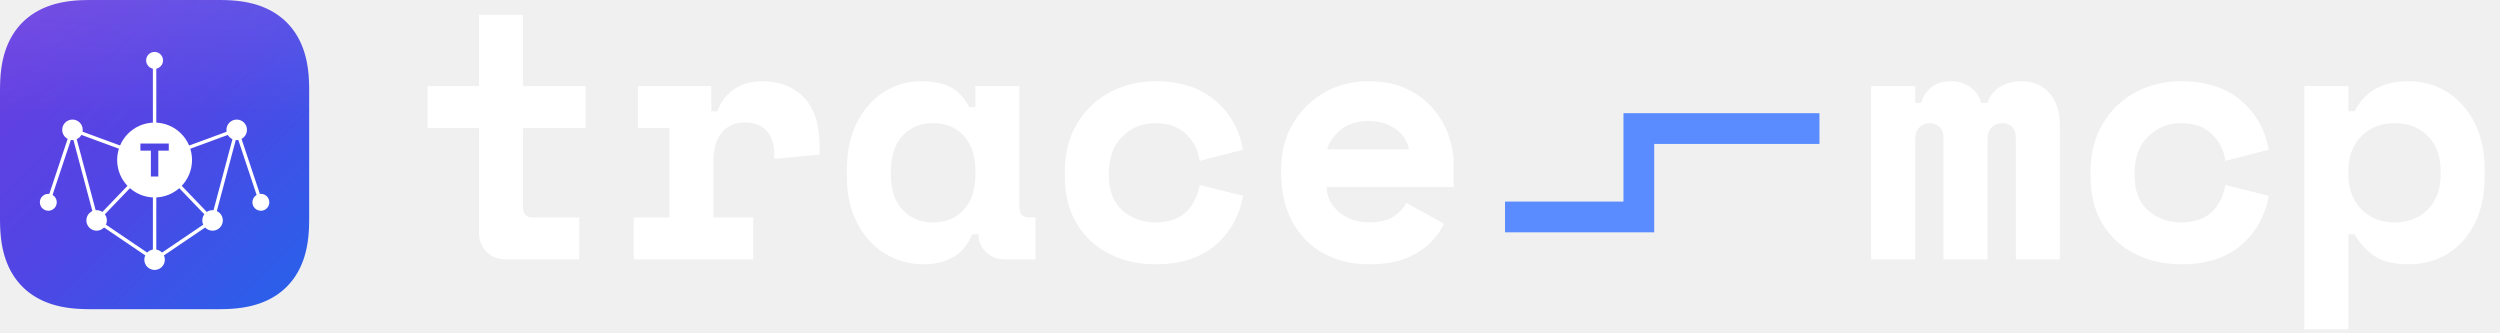
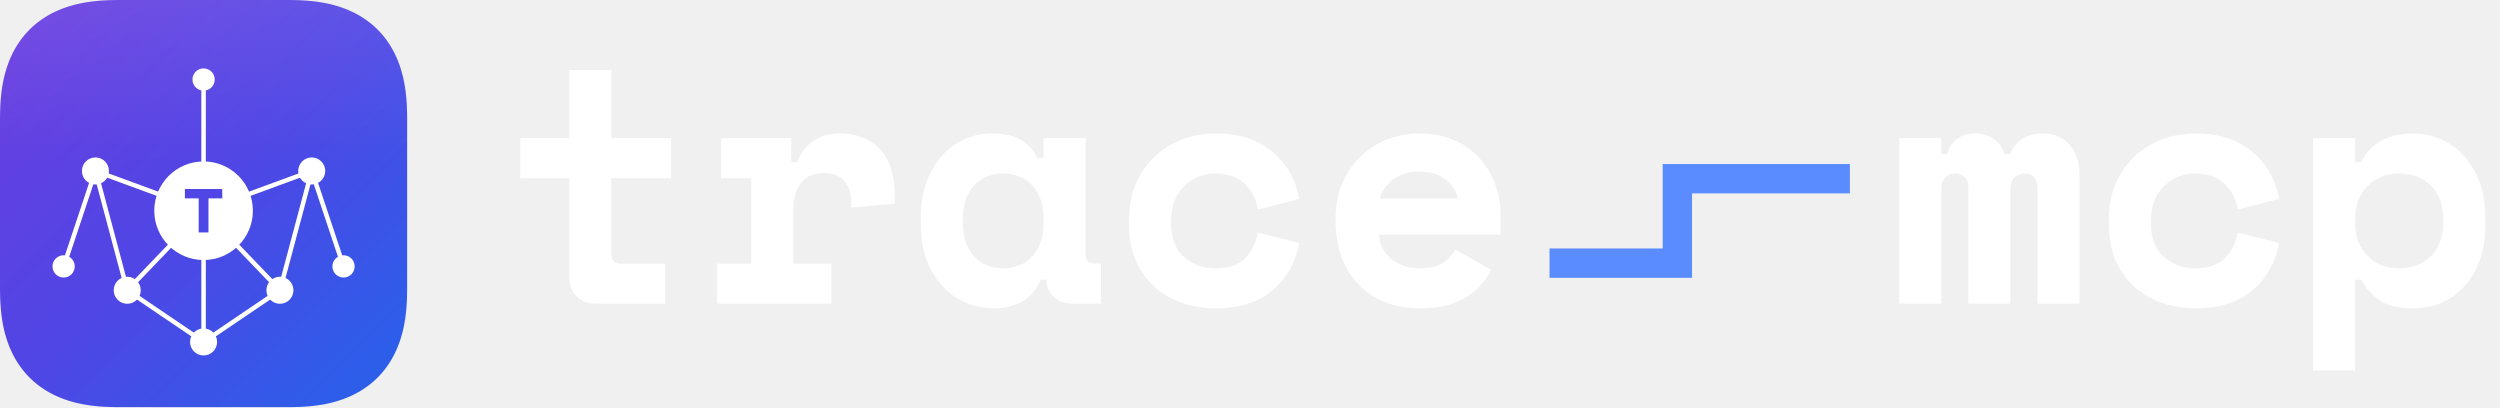
- <svg xmlns="http://www.w3.org/2000/svg" viewBox="0 0 7156 952.5" width="7156" height="952.5" role="img" aria-label="trace-mcp">
-   <g transform="translate(0 0) scale(0.8642578)">
+ <svg xmlns="http://www.w3.org/2000/svg" viewBox="0 0 7491 1220" width="7491" height="1220" role="img" aria-label="trace-mcp">
+   <g transform="translate(0 0) scale(1.191406)">
    <defs>
      <linearGradient id="dark-row-plate" x1="0" y1="0" x2="1" y2="1">
        <stop offset="0%" stop-color="#6C3CE0" />
        <stop offset="50%" stop-color="#4F46E5" />
        <stop offset="100%" stop-color="#2563EB" />
      </linearGradient>
      <linearGradient id="dark-row-shine" x1="0.5" y1="0" x2="0.5" y2="0.4">
        <stop offset="0%" stop-color="#FFFFFF" stop-opacity="0.08" />
        <stop offset="100%" stop-color="#FFFFFF" stop-opacity="0" />
      </linearGradient>
      <clipPath id="dark-row-plateClip">
        <path d="M 0.00,307.20 L 0.03,295.76 L 0.13,287.28 L 0.30,279.65 L 0.53,272.53 L 0.82,265.77 L 1.18,259.29 L 1.61,253.02 L 2.10,246.95 L 2.66,241.03 L 3.29,235.26 L 3.98,229.62 L 4.73,224.10 L 5.55,218.68 L 6.44,213.37 L 7.39,208.14 L 8.40,203.01 L 9.48,197.96 L 10.63,193.00 L 11.84,188.11 L 13.11,183.29 L 14.45,178.55 L 15.86,173.88 L 17.32,169.28 L 18.85,164.74 L 20.45,160.27 L 22.11,155.87 L 23.83,151.53 L 25.62,147.25 L 27.47,143.03 L 29.38,138.88 L 31.35,134.79 L 33.39,130.76 L 35.49,126.79 L 37.66,122.88 L 39.88,119.03 L 42.17,115.24 L 44.52,111.51 L 46.93,107.84 L 49.40,104.22 L 51.93,100.67 L 54.53,97.18 L 57.18,93.74 L 59.90,90.37 L 62.68,87.05 L 65.51,83.80 L 68.41,80.60 L 71.37,77.46 L 74.39,74.39 L 77.46,71.37 L 80.60,68.41 L 83.80,65.51 L 87.05,62.68 L 90.37,59.90 L 93.74,57.18 L 97.18,54.53 L 100.67,51.93 L 104.22,49.40 L 107.84,46.93 L 111.51,44.52 L 115.24,42.17 L 119.03,39.88 L 122.88,37.66 L 126.79,35.49 L 130.76,33.39 L 134.79,31.35 L 138.88,29.38 L 143.03,27.47 L 147.25,25.62 L 151.53,23.83 L 155.87,22.11 L 160.27,20.45 L 164.74,18.85 L 169.28,17.32 L 173.88,15.86 L 178.55,14.45 L 183.29,13.11 L 188.11,11.84 L 193.00,10.63 L 197.96,9.48 L 203.01,8.40 L 208.14,7.39 L 213.37,6.44 L 218.68,5.55 L 224.10,4.73 L 229.62,3.98 L 235.26,3.29 L 241.03,2.66 L 246.95,2.10 L 253.02,1.61 L 259.29,1.18 L 265.77,0.82 L 272.53,0.53 L 279.65,0.30 L 287.28,0.13 L 295.76,0.03 L 307.20,0.00 L 716.80,0.00 L 728.24,0.03 L 736.72,0.13 L 744.35,0.30 L 751.47,0.53 L 758.23,0.82 L 764.71,1.18 L 770.98,1.61 L 777.05,2.10 L 782.97,2.66 L 788.74,3.29 L 794.38,3.98 L 799.90,4.73 L 805.32,5.55 L 810.63,6.44 L 815.86,7.39 L 820.99,8.40 L 826.04,9.48 L 831.00,10.63 L 835.89,11.84 L 840.71,13.11 L 845.45,14.45 L 850.12,15.86 L 854.72,17.32 L 859.26,18.85 L 863.73,20.45 L 868.13,22.11 L 872.47,23.83 L 876.75,25.62 L 880.97,27.47 L 885.12,29.38 L 889.21,31.35 L 893.24,33.39 L 897.21,35.49 L 901.12,37.66 L 904.97,39.88 L 908.76,42.17 L 912.49,44.52 L 916.16,46.93 L 919.78,49.40 L 923.33,51.93 L 926.82,54.53 L 930.26,57.18 L 933.63,59.90 L 936.95,62.68 L 940.20,65.51 L 943.40,68.41 L 946.54,71.37 L 949.61,74.39 L 952.63,77.46 L 955.59,80.60 L 958.49,83.80 L 961.32,87.05 L 964.10,90.37 L 966.82,93.74 L 969.47,97.18 L 972.07,100.67 L 974.60,104.22 L 977.07,107.84 L 979.48,111.51 L 981.83,115.24 L 984.12,119.03 L 986.34,122.88 L 988.51,126.79 L 990.61,130.76 L 992.65,134.79 L 994.62,138.88 L 996.53,143.03 L 998.38,147.25 L 1000.17,151.53 L 1001.89,155.87 L 1003.55,160.27 L 1005.15,164.74 L 1006.68,169.28 L 1008.14,173.88 L 1009.55,178.55 L 1010.89,183.29 L 1012.16,188.11 L 1013.37,193.00 L 1014.52,197.96 L 1015.60,203.01 L 1016.61,208.14 L 1017.56,213.37 L 1018.45,218.68 L 1019.27,224.10 L 1020.02,229.62 L 1020.71,235.26 L 1021.34,241.03 L 1021.90,246.95 L 1022.39,253.02 L 1022.82,259.29 L 1023.18,265.77 L 1023.47,272.53 L 1023.70,279.65 L 1023.87,287.28 L 1023.97,295.76 L 1024.00,307.20 L 1024.00,716.80 L 1023.97,728.24 L 1023.87,736.72 L 1023.70,744.35 L 1023.47,751.47 L 1023.18,758.23 L 1022.82,764.71 L 1022.39,770.98 L 1021.90,777.05 L 1021.34,782.97 L 1020.71,788.74 L 1020.02,794.38 L 1019.27,799.90 L 1018.45,805.32 L 1017.56,810.63 L 1016.61,815.86 L 1015.60,820.99 L 1014.52,826.04 L 1013.37,831.00 L 1012.16,835.89 L 1010.89,840.71 L 1009.55,845.45 L 1008.14,850.12 L 1006.68,854.72 L 1005.15,859.26 L 1003.55,863.73 L 1001.89,868.13 L 1000.17,872.47 L 998.38,876.75 L 996.53,880.97 L 994.62,885.12 L 992.65,889.21 L 990.61,893.24 L 988.51,897.21 L 986.34,901.12 L 984.12,904.97 L 981.83,908.76 L 979.48,912.49 L 977.07,916.16 L 974.60,919.78 L 972.07,923.33 L 969.47,926.82 L 966.82,930.26 L 964.10,933.63 L 961.32,936.95 L 958.49,940.20 L 955.59,943.40 L 952.63,946.54 L 949.61,949.61 L 946.54,952.63 L 943.40,955.59 L 940.20,958.49 L 936.95,961.32 L 933.63,964.10 L 930.26,966.82 L 926.82,969.47 L 923.33,972.07 L 919.78,974.60 L 916.16,977.07 L 912.49,979.48 L 908.76,981.83 L 904.97,984.12 L 901.12,986.34 L 897.21,988.51 L 893.24,990.61 L 889.21,992.65 L 885.12,994.62 L 880.97,996.53 L 876.75,998.38 L 872.47,1000.17 L 868.13,1001.89 L 863.73,1003.55 L 859.26,1005.15 L 854.72,1006.68 L 850.12,1008.14 L 845.45,1009.55 L 840.71,1010.89 L 835.89,1012.16 L 831.00,1013.37 L 826.04,1014.52 L 820.99,1015.60 L 815.86,1016.61 L 810.63,1017.56 L 805.32,1018.45 L 799.90,1019.27 L 794.38,1020.02 L 788.74,1020.71 L 782.97,1021.34 L 777.05,1021.90 L 770.98,1022.39 L 764.71,1022.82 L 758.23,1023.18 L 751.47,1023.47 L 744.35,1023.70 L 736.72,1023.87 L 728.24,1023.97 L 716.80,1024.00 L 307.20,1024.00 L 295.76,1023.97 L 287.28,1023.87 L 279.65,1023.70 L 272.53,1023.47 L 265.77,1023.18 L 259.29,1022.82 L 253.02,1022.39 L 246.95,1021.90 L 241.03,1021.34 L 235.26,1020.71 L 229.62,1020.02 L 224.10,1019.27 L 218.68,1018.45 L 213.37,1017.56 L 208.14,1016.61 L 203.01,1015.60 L 197.96,1014.52 L 193.00,1013.37 L 188.11,1012.16 L 183.29,1010.89 L 178.55,1009.55 L 173.88,1008.14 L 169.28,1006.68 L 164.74,1005.15 L 160.27,1003.55 L 155.87,1001.89 L 151.53,1000.17 L 147.25,998.38 L 143.03,996.53 L 138.88,994.62 L 134.79,992.65 L 130.76,990.61 L 126.79,988.51 L 122.88,986.34 L 119.03,984.12 L 115.24,981.83 L 111.51,979.48 L 107.84,977.07 L 104.22,974.60 L 100.67,972.07 L 97.18,969.47 L 93.74,966.82 L 90.37,964.10 L 87.05,961.32 L 83.80,958.49 L 80.60,955.59 L 77.46,952.63 L 74.39,949.61 L 71.37,946.54 L 68.41,943.40 L 65.51,940.20 L 62.68,936.95 L 59.90,933.63 L 57.18,930.26 L 54.53,926.82 L 51.93,923.33 L 49.40,919.78 L 46.93,916.16 L 44.52,912.49 L 42.17,908.76 L 39.88,904.97 L 37.66,901.12 L 35.49,897.21 L 33.39,893.24 L 31.35,889.21 L 29.38,885.12 L 27.47,880.97 L 25.62,876.75 L 23.83,872.47 L 22.11,868.13 L 20.45,863.73 L 18.85,859.26 L 17.32,854.72 L 15.86,850.12 L 14.45,845.45 L 13.11,840.71 L 11.84,835.89 L 10.63,831.00 L 9.48,826.04 L 8.40,820.99 L 7.39,815.86 L 6.44,810.63 L 5.55,805.32 L 4.73,799.90 L 3.98,794.38 L 3.29,788.74 L 2.66,782.97 L 2.10,777.05 L 1.61,770.98 L 1.18,764.71 L 0.82,758.23 L 0.53,751.47 L 0.30,744.35 L 0.13,736.72 L 0.03,728.24 L 0.00,716.80 Z" />
      </clipPath>
    </defs>
    <path d="M 0.00,307.20 L 0.03,295.76 L 0.13,287.28 L 0.30,279.65 L 0.53,272.53 L 0.82,265.77 L 1.18,259.29 L 1.61,253.02 L 2.10,246.95 L 2.66,241.03 L 3.29,235.26 L 3.98,229.62 L 4.73,224.10 L 5.55,218.68 L 6.44,213.37 L 7.39,208.14 L 8.40,203.01 L 9.48,197.96 L 10.63,193.00 L 11.84,188.11 L 13.11,183.29 L 14.45,178.55 L 15.86,173.88 L 17.32,169.28 L 18.85,164.74 L 20.45,160.27 L 22.11,155.87 L 23.83,151.53 L 25.62,147.25 L 27.47,143.03 L 29.38,138.88 L 31.35,134.79 L 33.39,130.76 L 35.49,126.79 L 37.66,122.88 L 39.88,119.03 L 42.17,115.24 L 44.52,111.51 L 46.93,107.84 L 49.40,104.22 L 51.93,100.67 L 54.53,97.18 L 57.18,93.74 L 59.90,90.37 L 62.68,87.05 L 65.51,83.80 L 68.41,80.60 L 71.37,77.46 L 74.39,74.39 L 77.46,71.37 L 80.60,68.41 L 83.80,65.51 L 87.05,62.68 L 90.37,59.90 L 93.74,57.18 L 97.18,54.53 L 100.67,51.93 L 104.22,49.40 L 107.84,46.93 L 111.51,44.52 L 115.24,42.17 L 119.03,39.88 L 122.88,37.66 L 126.79,35.49 L 130.76,33.39 L 134.79,31.35 L 138.88,29.38 L 143.03,27.47 L 147.25,25.62 L 151.53,23.83 L 155.87,22.11 L 160.27,20.45 L 164.74,18.85 L 169.28,17.32 L 173.88,15.86 L 178.55,14.45 L 183.29,13.11 L 188.11,11.84 L 193.00,10.63 L 197.96,9.48 L 203.01,8.40 L 208.14,7.39 L 213.37,6.44 L 218.68,5.55 L 224.10,4.73 L 229.62,3.98 L 235.26,3.29 L 241.03,2.66 L 246.95,2.10 L 253.02,1.61 L 259.29,1.18 L 265.77,0.82 L 272.53,0.53 L 279.65,0.30 L 287.28,0.13 L 295.76,0.03 L 307.20,0.00 L 716.80,0.00 L 728.24,0.03 L 736.72,0.13 L 744.35,0.30 L 751.47,0.53 L 758.23,0.82 L 764.71,1.18 L 770.98,1.61 L 777.05,2.10 L 782.97,2.66 L 788.74,3.29 L 794.38,3.98 L 799.90,4.73 L 805.32,5.55 L 810.63,6.44 L 815.86,7.39 L 820.99,8.40 L 826.04,9.48 L 831.00,10.63 L 835.89,11.84 L 840.71,13.11 L 845.45,14.45 L 850.12,15.86 L 854.72,17.32 L 859.26,18.85 L 863.73,20.45 L 868.13,22.11 L 872.47,23.83 L 876.75,25.62 L 880.97,27.47 L 885.12,29.38 L 889.21,31.35 L 893.24,33.39 L 897.21,35.49 L 901.12,37.66 L 904.97,39.88 L 908.76,42.17 L 912.49,44.52 L 916.16,46.93 L 919.78,49.40 L 923.33,51.93 L 926.82,54.53 L 930.26,57.18 L 933.63,59.90 L 936.95,62.68 L 940.20,65.51 L 943.40,68.41 L 946.54,71.37 L 949.61,74.39 L 952.63,77.46 L 955.59,80.60 L 958.49,83.80 L 961.32,87.05 L 964.10,90.37 L 966.82,93.74 L 969.47,97.18 L 972.07,100.67 L 974.60,104.22 L 977.07,107.84 L 979.48,111.51 L 981.83,115.24 L 984.12,119.03 L 986.34,122.88 L 988.51,126.79 L 990.61,130.76 L 992.65,134.79 L 994.62,138.88 L 996.53,143.03 L 998.38,147.25 L 1000.17,151.53 L 1001.89,155.87 L 1003.55,160.27 L 1005.15,164.74 L 1006.68,169.28 L 1008.14,173.88 L 1009.55,178.55 L 1010.89,183.29 L 1012.16,188.11 L 1013.37,193.00 L 1014.52,197.96 L 1015.60,203.01 L 1016.61,208.14 L 1017.56,213.37 L 1018.45,218.68 L 1019.27,224.10 L 1020.02,229.62 L 1020.71,235.26 L 1021.34,241.03 L 1021.90,246.95 L 1022.39,253.02 L 1022.82,259.29 L 1023.18,265.77 L 1023.47,272.53 L 1023.70,279.65 L 1023.87,287.28 L 1023.97,295.76 L 1024.00,307.20 L 1024.00,716.80 L 1023.97,728.24 L 1023.87,736.72 L 1023.70,744.35 L 1023.47,751.47 L 1023.18,758.23 L 1022.82,764.71 L 1022.39,770.98 L 1021.90,777.05 L 1021.34,782.97 L 1020.71,788.74 L 1020.02,794.38 L 1019.27,799.90 L 1018.45,805.32 L 1017.56,810.63 L 1016.61,815.86 L 1015.60,820.99 L 1014.52,826.04 L 1013.37,831.00 L 1012.16,835.89 L 1010.89,840.71 L 1009.55,845.45 L 1008.14,850.12 L 1006.68,854.72 L 1005.15,859.26 L 1003.55,863.73 L 1001.89,868.13 L 1000.17,872.47 L 998.38,876.75 L 996.53,880.97 L 994.62,885.12 L 992.65,889.21 L 990.61,893.24 L 988.51,897.21 L 986.34,901.12 L 984.12,904.97 L 981.83,908.76 L 979.48,912.49 L 977.07,916.16 L 974.60,919.78 L 972.07,923.33 L 969.47,926.82 L 966.82,930.26 L 964.10,933.63 L 961.32,936.95 L 958.49,940.20 L 955.59,943.40 L 952.63,946.54 L 949.61,949.61 L 946.54,952.63 L 943.40,955.59 L 940.20,958.49 L 936.95,961.32 L 933.63,964.10 L 930.26,966.82 L 926.82,969.47 L 923.33,972.07 L 919.78,974.60 L 916.16,977.07 L 912.49,979.48 L 908.76,981.83 L 904.97,984.12 L 901.12,986.34 L 897.21,988.51 L 893.24,990.61 L 889.21,992.65 L 885.12,994.62 L 880.97,996.53 L 876.75,998.38 L 872.47,1000.17 L 868.13,1001.89 L 863.73,1003.55 L 859.26,1005.15 L 854.72,1006.68 L 850.12,1008.14 L 845.45,1009.55 L 840.71,1010.89 L 835.89,1012.16 L 831.00,1013.37 L 826.04,1014.52 L 820.99,1015.60 L 815.86,1016.61 L 810.63,1017.56 L 805.32,1018.45 L 799.90,1019.27 L 794.38,1020.02 L 788.74,1020.71 L 782.97,1021.34 L 777.05,1021.90 L 770.98,1022.39 L 764.71,1022.82 L 758.23,1023.18 L 751.47,1023.47 L 744.35,1023.70 L 736.72,1023.87 L 728.24,1023.97 L 716.80,1024.00 L 307.20,1024.00 L 295.76,1023.97 L 287.28,1023.87 L 279.65,1023.70 L 272.53,1023.47 L 265.77,1023.18 L 259.29,1022.82 L 253.02,1022.39 L 246.95,1021.90 L 241.03,1021.34 L 235.26,1020.71 L 229.62,1020.02 L 224.10,1019.27 L 218.68,1018.45 L 213.37,1017.56 L 208.14,1016.61 L 203.01,1015.60 L 197.96,1014.52 L 193.00,1013.37 L 188.11,1012.16 L 183.29,1010.89 L 178.55,1009.55 L 173.88,1008.14 L 169.28,1006.68 L 164.74,1005.15 L 160.27,1003.55 L 155.87,1001.89 L 151.53,1000.17 L 147.25,998.38 L 143.03,996.53 L 138.88,994.62 L 134.79,992.65 L 130.76,990.61 L 126.79,988.51 L 122.88,986.34 L 119.03,984.12 L 115.24,981.83 L 111.51,979.48 L 107.84,977.07 L 104.22,974.60 L 100.67,972.07 L 97.18,969.47 L 93.74,966.82 L 90.37,964.10 L 87.05,961.32 L 83.80,958.49 L 80.60,955.59 L 77.46,952.63 L 74.39,949.61 L 71.37,946.54 L 68.41,943.40 L 65.51,940.20 L 62.68,936.95 L 59.90,933.63 L 57.18,930.26 L 54.53,926.82 L 51.93,923.33 L 49.40,919.78 L 46.93,916.16 L 44.52,912.49 L 42.17,908.76 L 39.88,904.97 L 37.66,901.12 L 35.49,897.21 L 33.39,893.24 L 31.35,889.21 L 29.38,885.12 L 27.47,880.97 L 25.62,876.75 L 23.83,872.47 L 22.11,868.13 L 20.45,863.73 L 18.85,859.26 L 17.32,854.72 L 15.86,850.12 L 14.45,845.45 L 13.11,840.71 L 11.84,835.89 L 10.63,831.00 L 9.48,826.04 L 8.40,820.99 L 7.39,815.86 L 6.44,810.63 L 5.55,805.32 L 4.73,799.90 L 3.98,794.38 L 3.29,788.74 L 2.66,782.97 L 2.10,777.05 L 1.61,770.98 L 1.18,764.71 L 0.82,758.23 L 0.53,751.47 L 0.30,744.35 L 0.13,736.72 L 0.03,728.24 L 0.00,716.80 Z" fill="url(#dark-row-plate)" />
    <path d="M 0.00,307.20 L 0.03,295.76 L 0.13,287.28 L 0.30,279.65 L 0.53,272.53 L 0.82,265.77 L 1.18,259.29 L 1.61,253.02 L 2.10,246.95 L 2.66,241.03 L 3.29,235.26 L 3.98,229.62 L 4.73,224.10 L 5.55,218.68 L 6.44,213.37 L 7.39,208.14 L 8.40,203.01 L 9.48,197.96 L 10.63,193.00 L 11.84,188.11 L 13.11,183.29 L 14.45,178.55 L 15.86,173.88 L 17.32,169.28 L 18.85,164.74 L 20.45,160.27 L 22.11,155.87 L 23.83,151.53 L 25.62,147.25 L 27.47,143.03 L 29.38,138.88 L 31.35,134.79 L 33.39,130.76 L 35.49,126.79 L 37.66,122.88 L 39.88,119.03 L 42.17,115.24 L 44.52,111.51 L 46.93,107.84 L 49.40,104.22 L 51.93,100.67 L 54.53,97.18 L 57.18,93.74 L 59.90,90.37 L 62.68,87.05 L 65.51,83.80 L 68.41,80.60 L 71.37,77.46 L 74.39,74.39 L 77.46,71.37 L 80.60,68.41 L 83.80,65.51 L 87.05,62.68 L 90.37,59.90 L 93.74,57.18 L 97.18,54.53 L 100.67,51.93 L 104.22,49.40 L 107.84,46.93 L 111.51,44.52 L 115.24,42.17 L 119.03,39.88 L 122.88,37.66 L 126.79,35.49 L 130.76,33.39 L 134.79,31.35 L 138.88,29.38 L 143.03,27.47 L 147.25,25.62 L 151.53,23.83 L 155.87,22.11 L 160.27,20.45 L 164.74,18.85 L 169.28,17.32 L 173.88,15.86 L 178.55,14.45 L 183.29,13.11 L 188.11,11.84 L 193.00,10.63 L 197.96,9.48 L 203.01,8.40 L 208.14,7.39 L 213.37,6.44 L 218.68,5.55 L 224.10,4.73 L 229.62,3.98 L 235.26,3.29 L 241.03,2.66 L 246.95,2.10 L 253.02,1.61 L 259.29,1.18 L 265.77,0.82 L 272.53,0.53 L 279.65,0.30 L 287.28,0.13 L 295.76,0.03 L 307.20,0.00 L 716.80,0.00 L 728.24,0.03 L 736.72,0.13 L 744.35,0.30 L 751.47,0.53 L 758.23,0.82 L 764.71,1.18 L 770.98,1.61 L 777.05,2.10 L 782.97,2.66 L 788.74,3.29 L 794.38,3.98 L 799.90,4.73 L 805.32,5.55 L 810.63,6.44 L 815.86,7.39 L 820.99,8.40 L 826.04,9.48 L 831.00,10.63 L 835.89,11.84 L 840.71,13.11 L 845.45,14.45 L 850.12,15.86 L 854.72,17.32 L 859.26,18.85 L 863.73,20.45 L 868.13,22.11 L 872.47,23.83 L 876.75,25.62 L 880.97,27.47 L 885.12,29.38 L 889.21,31.35 L 893.24,33.39 L 897.21,35.49 L 901.12,37.66 L 904.97,39.88 L 908.76,42.17 L 912.49,44.52 L 916.16,46.93 L 919.78,49.40 L 923.33,51.93 L 926.82,54.53 L 930.26,57.18 L 933.63,59.90 L 936.95,62.68 L 940.20,65.51 L 943.40,68.41 L 946.54,71.37 L 949.61,74.39 L 952.63,77.46 L 955.59,80.60 L 958.49,83.80 L 961.32,87.05 L 964.10,90.37 L 966.82,93.74 L 969.47,97.18 L 972.07,100.67 L 974.60,104.22 L 977.07,107.84 L 979.48,111.51 L 981.83,115.24 L 984.12,119.03 L 986.34,122.88 L 988.51,126.79 L 990.61,130.76 L 992.65,134.79 L 994.62,138.88 L 996.53,143.03 L 998.38,147.25 L 1000.17,151.53 L 1001.89,155.87 L 1003.55,160.27 L 1005.15,164.74 L 1006.68,169.28 L 1008.14,173.88 L 1009.55,178.55 L 1010.89,183.29 L 1012.16,188.11 L 1013.37,193.00 L 1014.52,197.96 L 1015.60,203.01 L 1016.61,208.14 L 1017.56,213.37 L 1018.45,218.68 L 1019.27,224.10 L 1020.02,229.62 L 1020.71,235.26 L 1021.34,241.03 L 1021.90,246.95 L 1022.39,253.02 L 1022.82,259.29 L 1023.18,265.77 L 1023.47,272.53 L 1023.70,279.65 L 1023.87,287.28 L 1023.97,295.76 L 1024.00,307.20 L 1024.00,716.80 L 1023.97,728.24 L 1023.87,736.72 L 1023.70,744.35 L 1023.47,751.47 L 1023.18,758.23 L 1022.82,764.71 L 1022.39,770.98 L 1021.90,777.05 L 1021.34,782.97 L 1020.71,788.74 L 1020.02,794.38 L 1019.27,799.90 L 1018.45,805.32 L 1017.56,810.63 L 1016.61,815.86 L 1015.60,820.99 L 1014.52,826.04 L 1013.37,831.00 L 1012.16,835.89 L 1010.89,840.71 L 1009.55,845.45 L 1008.14,850.12 L 1006.68,854.72 L 1005.15,859.26 L 1003.55,863.73 L 1001.89,868.13 L 1000.17,872.47 L 998.38,876.75 L 996.53,880.97 L 994.62,885.12 L 992.65,889.21 L 990.61,893.24 L 988.51,897.21 L 986.34,901.12 L 984.12,904.97 L 981.83,908.76 L 979.48,912.49 L 977.07,916.16 L 974.60,919.78 L 972.07,923.33 L 969.47,926.82 L 966.82,930.26 L 964.10,933.63 L 961.32,936.95 L 958.49,940.20 L 955.59,943.40 L 952.63,946.54 L 949.61,949.61 L 946.54,952.63 L 943.40,955.59 L 940.20,958.49 L 936.95,961.32 L 933.63,964.10 L 930.26,966.82 L 926.82,969.47 L 923.33,972.07 L 919.78,974.60 L 916.16,977.07 L 912.49,979.48 L 908.76,981.83 L 904.97,984.12 L 901.12,986.34 L 897.21,988.51 L 893.24,990.61 L 889.21,992.65 L 885.12,994.62 L 880.97,996.53 L 876.75,998.38 L 872.47,1000.17 L 868.13,1001.89 L 863.73,1003.55 L 859.26,1005.15 L 854.72,1006.68 L 850.12,1008.14 L 845.45,1009.55 L 840.71,1010.89 L 835.89,1012.16 L 831.00,1013.37 L 826.04,1014.52 L 820.99,1015.60 L 815.86,1016.61 L 810.63,1017.56 L 805.32,1018.45 L 799.90,1019.27 L 794.38,1020.02 L 788.74,1020.71 L 782.97,1021.34 L 777.05,1021.90 L 770.98,1022.39 L 764.71,1022.82 L 758.23,1023.18 L 751.47,1023.47 L 744.35,1023.70 L 736.72,1023.87 L 728.24,1023.97 L 716.80,1024.00 L 307.20,1024.00 L 295.76,1023.97 L 287.28,1023.87 L 279.65,1023.70 L 272.53,1023.47 L 265.77,1023.18 L 259.29,1022.82 L 253.02,1022.39 L 246.95,1021.90 L 241.03,1021.34 L 235.26,1020.71 L 229.62,1020.02 L 224.10,1019.27 L 218.68,1018.45 L 213.37,1017.56 L 208.14,1016.61 L 203.01,1015.60 L 197.96,1014.52 L 193.00,1013.37 L 188.11,1012.16 L 183.29,1010.89 L 178.55,1009.55 L 173.88,1008.14 L 169.28,1006.68 L 164.74,1005.15 L 160.27,1003.55 L 155.87,1001.89 L 151.53,1000.17 L 147.25,998.38 L 143.03,996.53 L 138.88,994.62 L 134.79,992.65 L 130.76,990.61 L 126.79,988.51 L 122.88,986.34 L 119.03,984.12 L 115.24,981.83 L 111.51,979.48 L 107.84,977.07 L 104.22,974.60 L 100.67,972.07 L 97.18,969.47 L 93.74,966.82 L 90.37,964.10 L 87.05,961.32 L 83.80,958.49 L 80.60,955.59 L 77.46,952.63 L 74.39,949.61 L 71.37,946.54 L 68.41,943.40 L 65.51,940.20 L 62.68,936.95 L 59.90,933.63 L 57.18,930.26 L 54.53,926.82 L 51.93,923.33 L 49.40,919.78 L 46.93,916.16 L 44.52,912.49 L 42.17,908.76 L 39.88,904.97 L 37.66,901.12 L 35.49,897.21 L 33.39,893.24 L 31.35,889.21 L 29.38,885.12 L 27.47,880.97 L 25.62,876.75 L 23.83,872.47 L 22.11,868.13 L 20.45,863.73 L 18.85,859.26 L 17.32,854.72 L 15.86,850.12 L 14.45,845.45 L 13.11,840.71 L 11.84,835.89 L 10.63,831.00 L 9.48,826.04 L 8.40,820.99 L 7.39,815.86 L 6.44,810.63 L 5.55,805.32 L 4.73,799.90 L 3.98,794.38 L 3.29,788.74 L 2.66,782.97 L 2.10,777.05 L 1.61,770.98 L 1.18,764.71 L 0.82,758.23 L 0.53,751.47 L 0.30,744.35 L 0.13,736.72 L 0.03,728.24 L 0.00,716.80 Z" fill="url(#dark-row-shine)" />
    <mask id="dark-row-cut">
      <rect width="1024" height="1024" fill="#FFFFFF" />
      <path d="M 465.0,475.4 H 559.0 V 498.9 H 524.3 V 584.6 H 499.7 V 498.9 H 465.0 Z" fill="#000000" />
    </mask>
    <g clip-path="url(#dark-row-plateClip)" mask="url(#dark-row-cut)">
      <line x1="512" y1="200" x2="512" y2="530" stroke="#FFFFFF" stroke-width="11.3" stroke-linecap="round" />
      <line x1="512" y1="530" x2="240" y2="430" stroke="#FFFFFF" stroke-width="11.3" stroke-linecap="round" />
      <line x1="512" y1="530" x2="784" y2="430" stroke="#FFFFFF" stroke-width="11.3" stroke-linecap="round" />
      <line x1="240" y1="430" x2="320" y2="730" stroke="#FFFFFF" stroke-width="11.3" stroke-linecap="round" />
      <line x1="784" y1="430" x2="704" y2="730" stroke="#FFFFFF" stroke-width="11.3" stroke-linecap="round" />
      <line x1="512" y1="530" x2="320" y2="730" stroke="#FFFFFF" stroke-width="11.3" stroke-linecap="round" />
      <line x1="512" y1="530" x2="704" y2="730" stroke="#FFFFFF" stroke-width="11.3" stroke-linecap="round" />
      <line x1="240" y1="430" x2="160" y2="670" stroke="#FFFFFF" stroke-width="11.3" stroke-linecap="round" />
      <line x1="784" y1="430" x2="864" y2="670" stroke="#FFFFFF" stroke-width="11.3" stroke-linecap="round" />
      <line x1="512" y1="530" x2="512" y2="860" stroke="#FFFFFF" stroke-width="11.3" stroke-linecap="round" />
      <line x1="320" y1="730" x2="512" y2="860" stroke="#FFFFFF" stroke-width="11.3" stroke-linecap="round" />
      <line x1="704" y1="730" x2="512" y2="860" stroke="#FFFFFF" stroke-width="11.3" stroke-linecap="round" />
      <circle cx="512" cy="200" r="28.0" fill="#FFFFFF" />
      <circle cx="240" cy="430" r="34.0" fill="#FFFFFF" />
      <circle cx="784" cy="430" r="34.0" fill="#FFFFFF" />
      <circle cx="320" cy="730" r="34.0" fill="#FFFFFF" />
      <circle cx="704" cy="730" r="34.0" fill="#FFFFFF" />
      <circle cx="160" cy="670" r="28.0" fill="#FFFFFF" />
      <circle cx="864" cy="670" r="28.0" fill="#FFFFFF" />
      <circle cx="512" cy="860" r="34.0" fill="#FFFFFF" />
      <circle cx="512.0" cy="530.0" r="124.0" fill="#FFFFFF" />
    </g>
  </g>
-   <path d="M288 0Q254 0 232.5 22.0Q211 44 211 78V376H64V496H211V700H337V496H516V376H337V150Q337 120 364 120H498V0Z" transform="translate(1160 742.5) scale(1 -1)" fill="#FFFFFF" />
-   <path d="M42 0V120H144V376H54V496H264V424H282Q296 465 330.0 487.5Q364 510 410 510Q484 510 529.0 463.5Q574 417 574 322V300L444 288V302Q444 343 423.0 367.5Q402 392 360 392Q318 392 294.0 363.0Q270 334 270 280V120H384V0Z" transform="translate(1772 742.5) scale(1 -1)" fill="#FFFFFF" />
-   <path d="M259 -14Q200 -14 150.0 16.0Q100 46 70.0 103.0Q40 160 40 240V256Q40 335 69.0 392.0Q98 449 146.5 479.5Q195 510 253 510Q306 510 338.5 492.0Q371 474 390 436H408V496H534V150Q534 120 561 120H580V0H494Q460 0 438.5 20.5Q417 41 417 72H399Q380 26 343.5 6.0Q307 -14 259 -14ZM287 106Q342 106 375.0 142.5Q408 179 408 242V254Q408 317 375.0 353.5Q342 390 287 390Q232 390 199.0 353.5Q166 317 166 254V242Q166 179 199.0 142.5Q232 106 287 106Z" transform="translate(2384 742.5) scale(1 -1)" fill="#FFFFFF" />
-   <path d="M312 -14Q239 -14 180.0 15.5Q121 45 86.5 101.5Q52 158 52 238V250Q52 330 87.0 388.5Q122 447 181.0 478.5Q240 510 312 510Q416 510 481.0 456.0Q546 402 562 314L438 282Q432 326 400.0 358.0Q368 390 310 390Q256 390 217.0 352.0Q178 314 178 247V241Q178 174 217.0 140.0Q256 106 310 106Q368 106 398.5 135.0Q429 164 438 213L562 182Q546 94 482.0 40.0Q418 -14 312 -14Z" transform="translate(2996 742.5) scale(1 -1)" fill="#FFFFFF" />
-   <path d="M311 -14Q237 -14 180.0 17.5Q123 49 91.0 108.0Q59 167 59 250V256Q59 332 93.0 389.0Q127 446 183.5 478.0Q240 510 309 510Q373 510 419.0 488.0Q465 466 494.5 431.0Q524 396 538.5 354.5Q553 313 553 274V207H189Q191 163 226.0 134.5Q261 106 309 106Q356 106 381.5 123.0Q407 140 417 162L525 102Q514 77 488.5 50.0Q463 23 420.0 4.5Q377 -14 311 -14ZM191 315H425Q419 350 387.5 373.0Q356 396 308 396Q261 396 230.5 371.5Q200 347 191 315Z" transform="translate(3608 742.5) scale(1 -1)" fill="#FFFFFF" />
-   <path d="M36 0V496H162V448H180Q186 475 208.0 492.5Q230 510 264 510Q297 510 320.5 492.5Q344 475 351 448H369Q377 475 403.0 492.5Q429 510 466 510Q516 510 546.0 476.5Q576 443 576 384V0H450V348Q450 369 439.5 379.5Q429 390 412 390Q393 390 381.0 378.0Q369 366 369 342V0H243V348Q243 369 231.5 379.5Q220 390 204 390Q186 390 174.0 378.0Q162 366 162 342V0Z" transform="translate(5320 742.5) scale(1 -1)" fill="#FFFFFF" />
-   <path d="M312 -14Q239 -14 180.0 15.5Q121 45 86.5 101.5Q52 158 52 238V250Q52 330 87.0 388.5Q122 447 181.0 478.5Q240 510 312 510Q416 510 481.0 456.0Q546 402 562 314L438 282Q432 326 400.0 358.0Q368 390 310 390Q256 390 217.0 352.0Q178 314 178 247V241Q178 174 217.0 140.0Q256 106 310 106Q368 106 398.5 135.0Q429 164 438 213L562 182Q546 94 482.0 40.0Q418 -14 312 -14Z" transform="translate(5932 742.5) scale(1 -1)" fill="#FFFFFF" />
-   <path d="M52 -200V496H178V424H196Q216 465 254.5 487.5Q293 510 351 510Q410 510 459.0 480.0Q508 450 538.0 393.5Q568 337 568 257V239Q568 158 539.0 101.5Q510 45 461.0 15.5Q412 -14 351 -14Q284 -14 248.5 12.5Q213 39 196 72H178V-200ZM310 106Q369 106 405.5 143.0Q442 180 442 242V254Q442 316 405.5 353.0Q369 390 310 390Q252 390 215.0 352.5Q178 315 178 254V242Q178 181 215.0 143.5Q252 106 310 106Z" transform="translate(6544 742.5) scale(1 -1)" fill="#FFFFFF" />
-   <path d="M 4308,621 H 4691 V 368 H 5208" stroke="#5B8CFF" stroke-width="88" fill="none" stroke-linecap="butt" stroke-linejoin="miter" />
+   <path d="M288 0Q254 0 232.5 22.0Q211 44 211 78V376H64V496H211V700H337V496H516V376H337V150Q337 120 364 120H498V0Z" transform="translate(1495 910) scale(1 -1)" fill="#FFFFFF" />
+   <path d="M42 0V120H144V376H54V496H264V424H282Q296 465 330.0 487.5Q364 510 410 510Q484 510 529.0 463.5Q574 417 574 322V300L444 288V302Q444 343 423.0 367.5Q402 392 360 392Q318 392 294.0 363.0Q270 334 270 280V120H384V0Z" transform="translate(2107 910) scale(1 -1)" fill="#FFFFFF" />
+   <path d="M259 -14Q200 -14 150.0 16.0Q100 46 70.0 103.0Q40 160 40 240V256Q40 335 69.0 392.0Q98 449 146.5 479.5Q195 510 253 510Q306 510 338.5 492.0Q371 474 390 436H408V496H534V150Q534 120 561 120H580V0H494Q460 0 438.5 20.5Q417 41 417 72H399Q380 26 343.5 6.0Q307 -14 259 -14ZM287 106Q342 106 375.0 142.5Q408 179 408 242V254Q408 317 375.0 353.5Q342 390 287 390Q232 390 199.0 353.5Q166 317 166 254V242Q166 179 199.0 142.5Q232 106 287 106Z" transform="translate(2719 910) scale(1 -1)" fill="#FFFFFF" />
+   <path d="M312 -14Q239 -14 180.0 15.5Q121 45 86.5 101.5Q52 158 52 238V250Q52 330 87.0 388.5Q122 447 181.0 478.5Q240 510 312 510Q416 510 481.0 456.0Q546 402 562 314L438 282Q432 326 400.0 358.0Q368 390 310 390Q256 390 217.0 352.0Q178 314 178 247V241Q178 174 217.0 140.0Q256 106 310 106Q368 106 398.5 135.0Q429 164 438 213L562 182Q546 94 482.0 40.0Q418 -14 312 -14Z" transform="translate(3331 910) scale(1 -1)" fill="#FFFFFF" />
+   <path d="M311 -14Q237 -14 180.0 17.5Q123 49 91.0 108.0Q59 167 59 250V256Q59 332 93.0 389.0Q127 446 183.5 478.0Q240 510 309 510Q373 510 419.0 488.0Q465 466 494.5 431.0Q524 396 538.5 354.5Q553 313 553 274V207H189Q191 163 226.0 134.5Q261 106 309 106Q356 106 381.5 123.0Q407 140 417 162L525 102Q514 77 488.5 50.0Q463 23 420.0 4.5Q377 -14 311 -14ZM191 315H425Q419 350 387.5 373.0Q356 396 308 396Q261 396 230.5 371.5Q200 347 191 315Z" transform="translate(3943 910) scale(1 -1)" fill="#FFFFFF" />
+   <path d="M36 0V496H162V448H180Q186 475 208.0 492.5Q230 510 264 510Q297 510 320.5 492.5Q344 475 351 448H369Q377 475 403.0 492.5Q429 510 466 510Q516 510 546.0 476.5Q576 443 576 384V0H450V348Q450 369 439.5 379.5Q429 390 412 390Q393 390 381.0 378.0Q369 366 369 342V0H243V348Q243 369 231.5 379.5Q220 390 204 390Q186 390 174.0 378.0Q162 366 162 342V0Z" transform="translate(5655 910) scale(1 -1)" fill="#FFFFFF" />
+   <path d="M312 -14Q239 -14 180.0 15.5Q121 45 86.5 101.5Q52 158 52 238V250Q52 330 87.0 388.5Q122 447 181.0 478.5Q240 510 312 510Q416 510 481.0 456.0Q546 402 562 314L438 282Q432 326 400.0 358.0Q368 390 310 390Q256 390 217.0 352.0Q178 314 178 247V241Q178 174 217.0 140.0Q256 106 310 106Q368 106 398.5 135.0Q429 164 438 213L562 182Q546 94 482.0 40.0Q418 -14 312 -14Z" transform="translate(6267 910) scale(1 -1)" fill="#FFFFFF" />
+   <path d="M52 -200V496H178V424H196Q216 465 254.5 487.5Q293 510 351 510Q410 510 459.0 480.0Q508 450 538.0 393.5Q568 337 568 257V239Q568 158 539.0 101.5Q510 45 461.0 15.5Q412 -14 351 -14Q284 -14 248.5 12.5Q213 39 196 72H178V-200ZM310 106Q369 106 405.5 143.0Q442 180 442 242V254Q442 316 405.5 353.0Q369 390 310 390Q252 390 215.0 352.5Q178 315 178 254V242Q178 181 215.0 143.5Q252 106 310 106Z" transform="translate(6879 910) scale(1 -1)" fill="#FFFFFF" />
+   <path d="M 4643,788.5 H 5026 V 535.5 H 5543" stroke="#5B8CFF" stroke-width="88" fill="none" stroke-linecap="butt" stroke-linejoin="miter" />
</svg>
